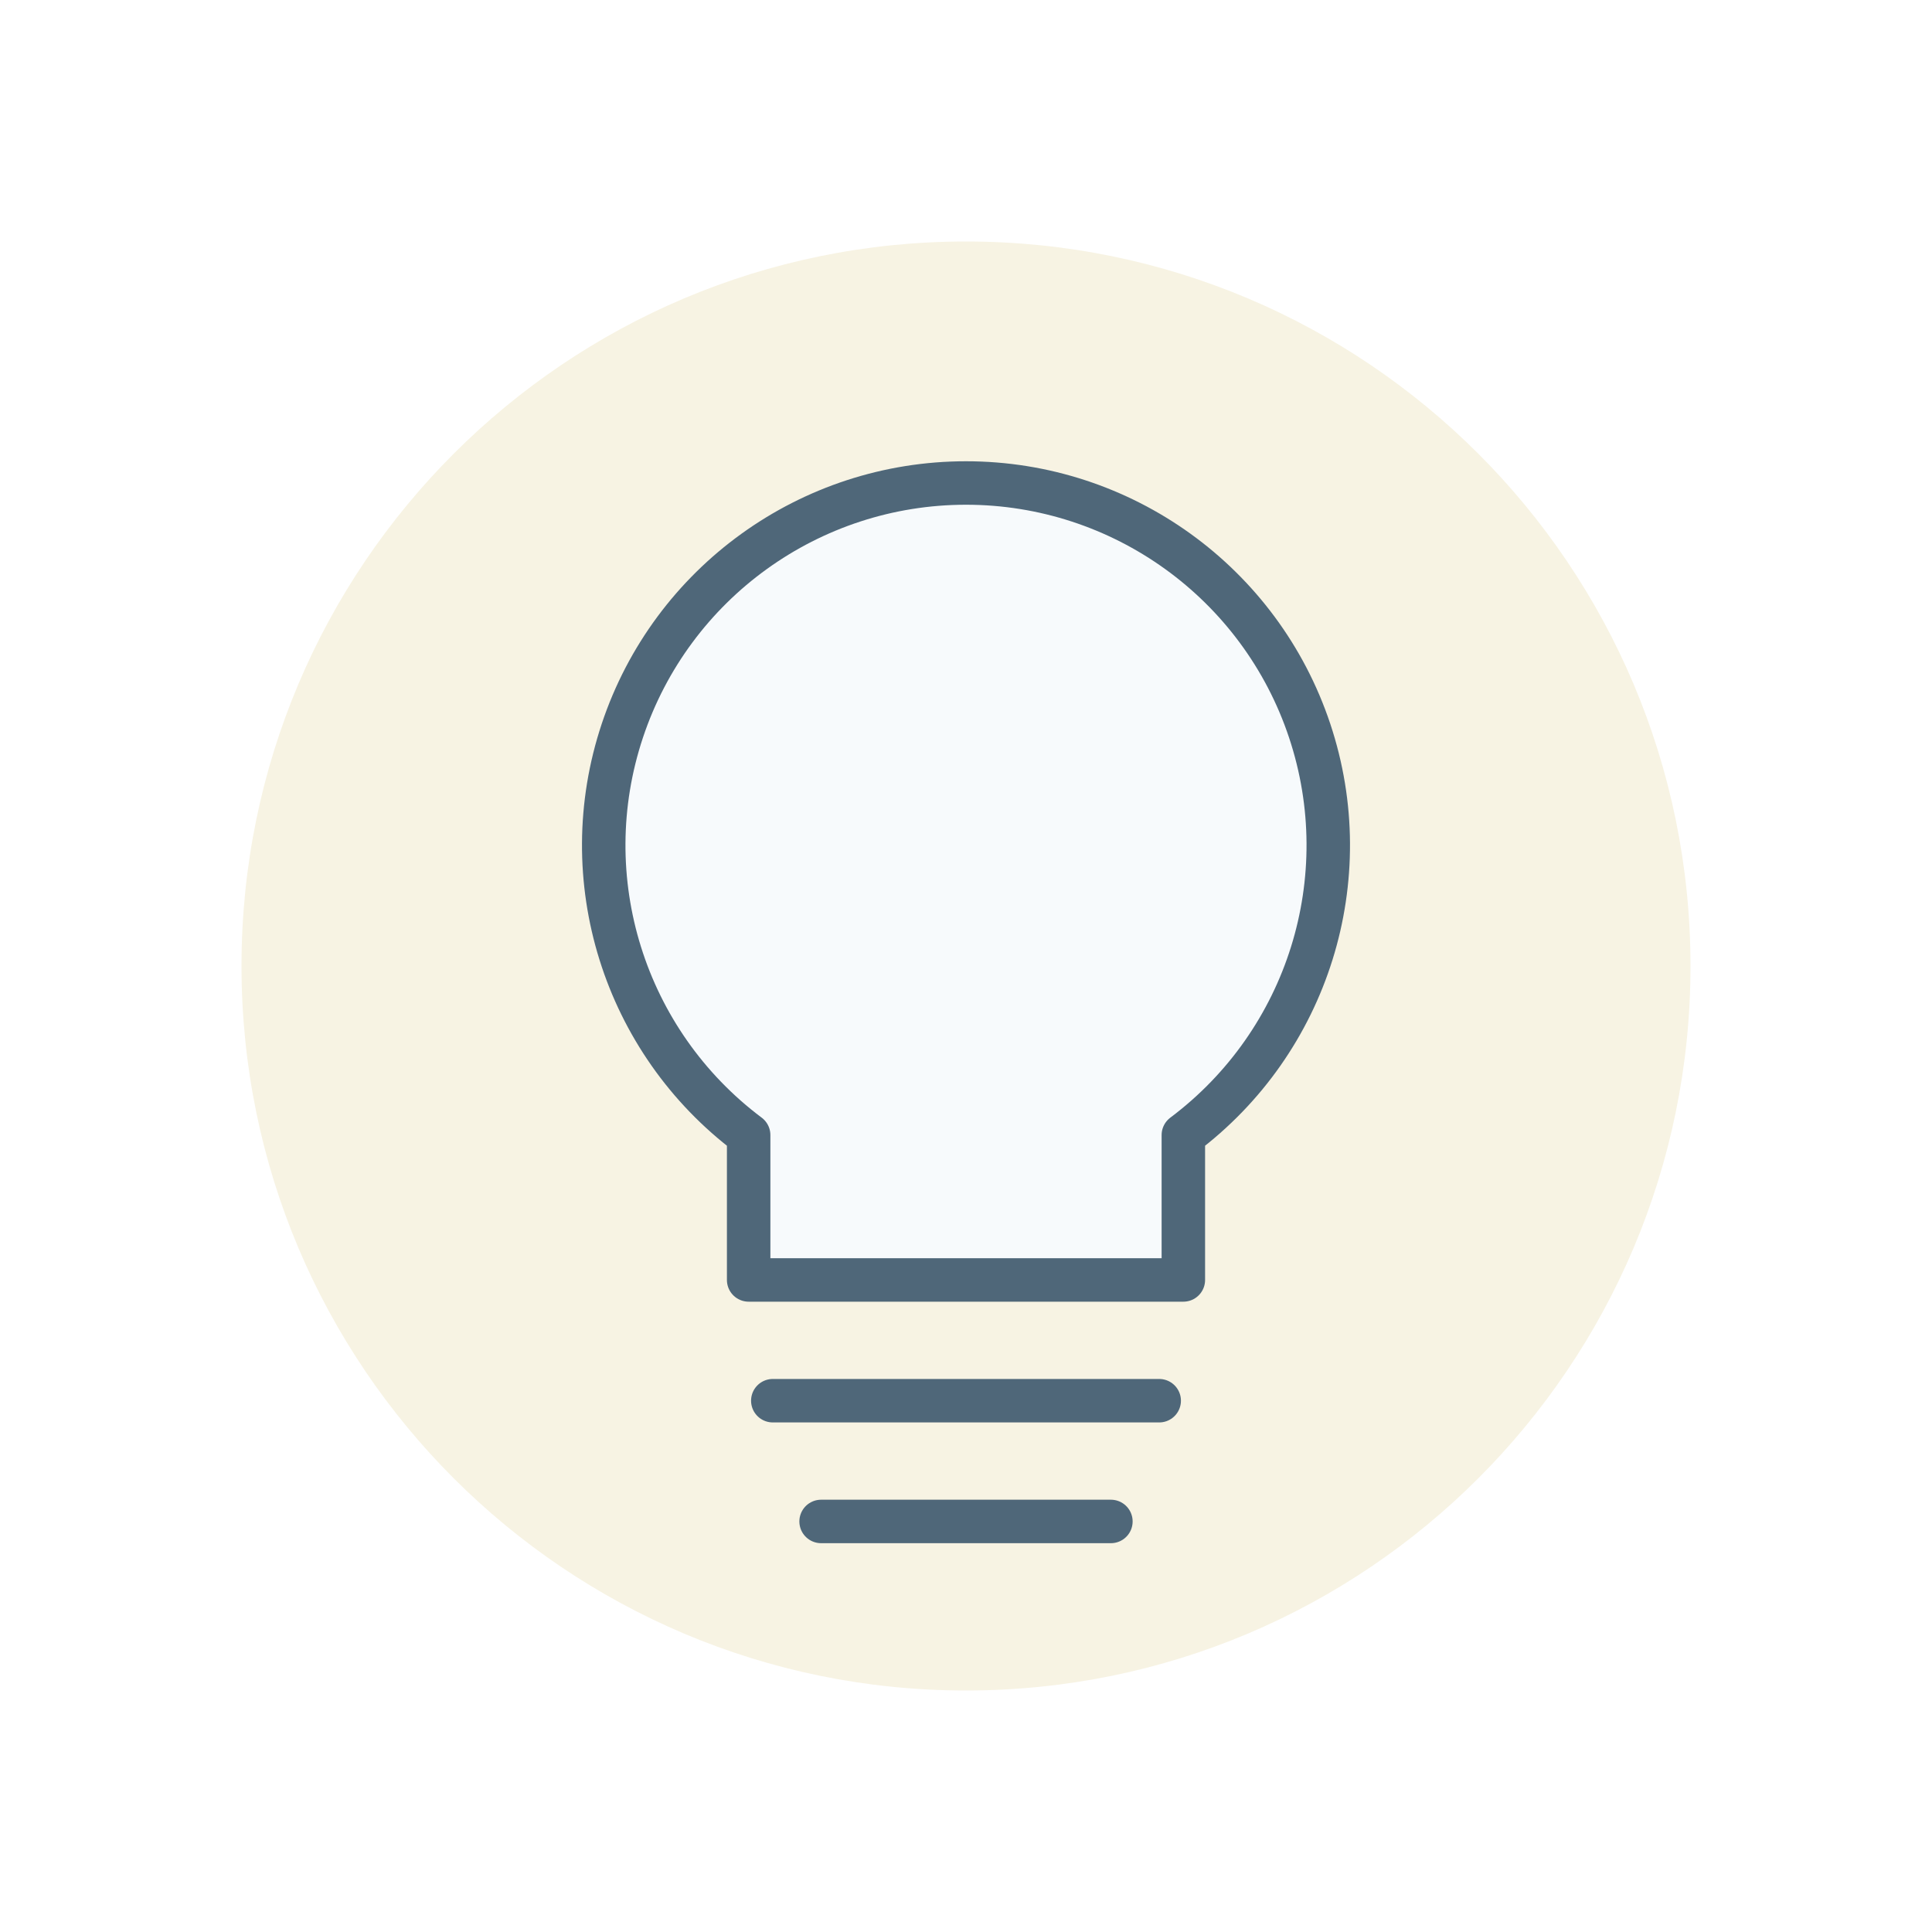
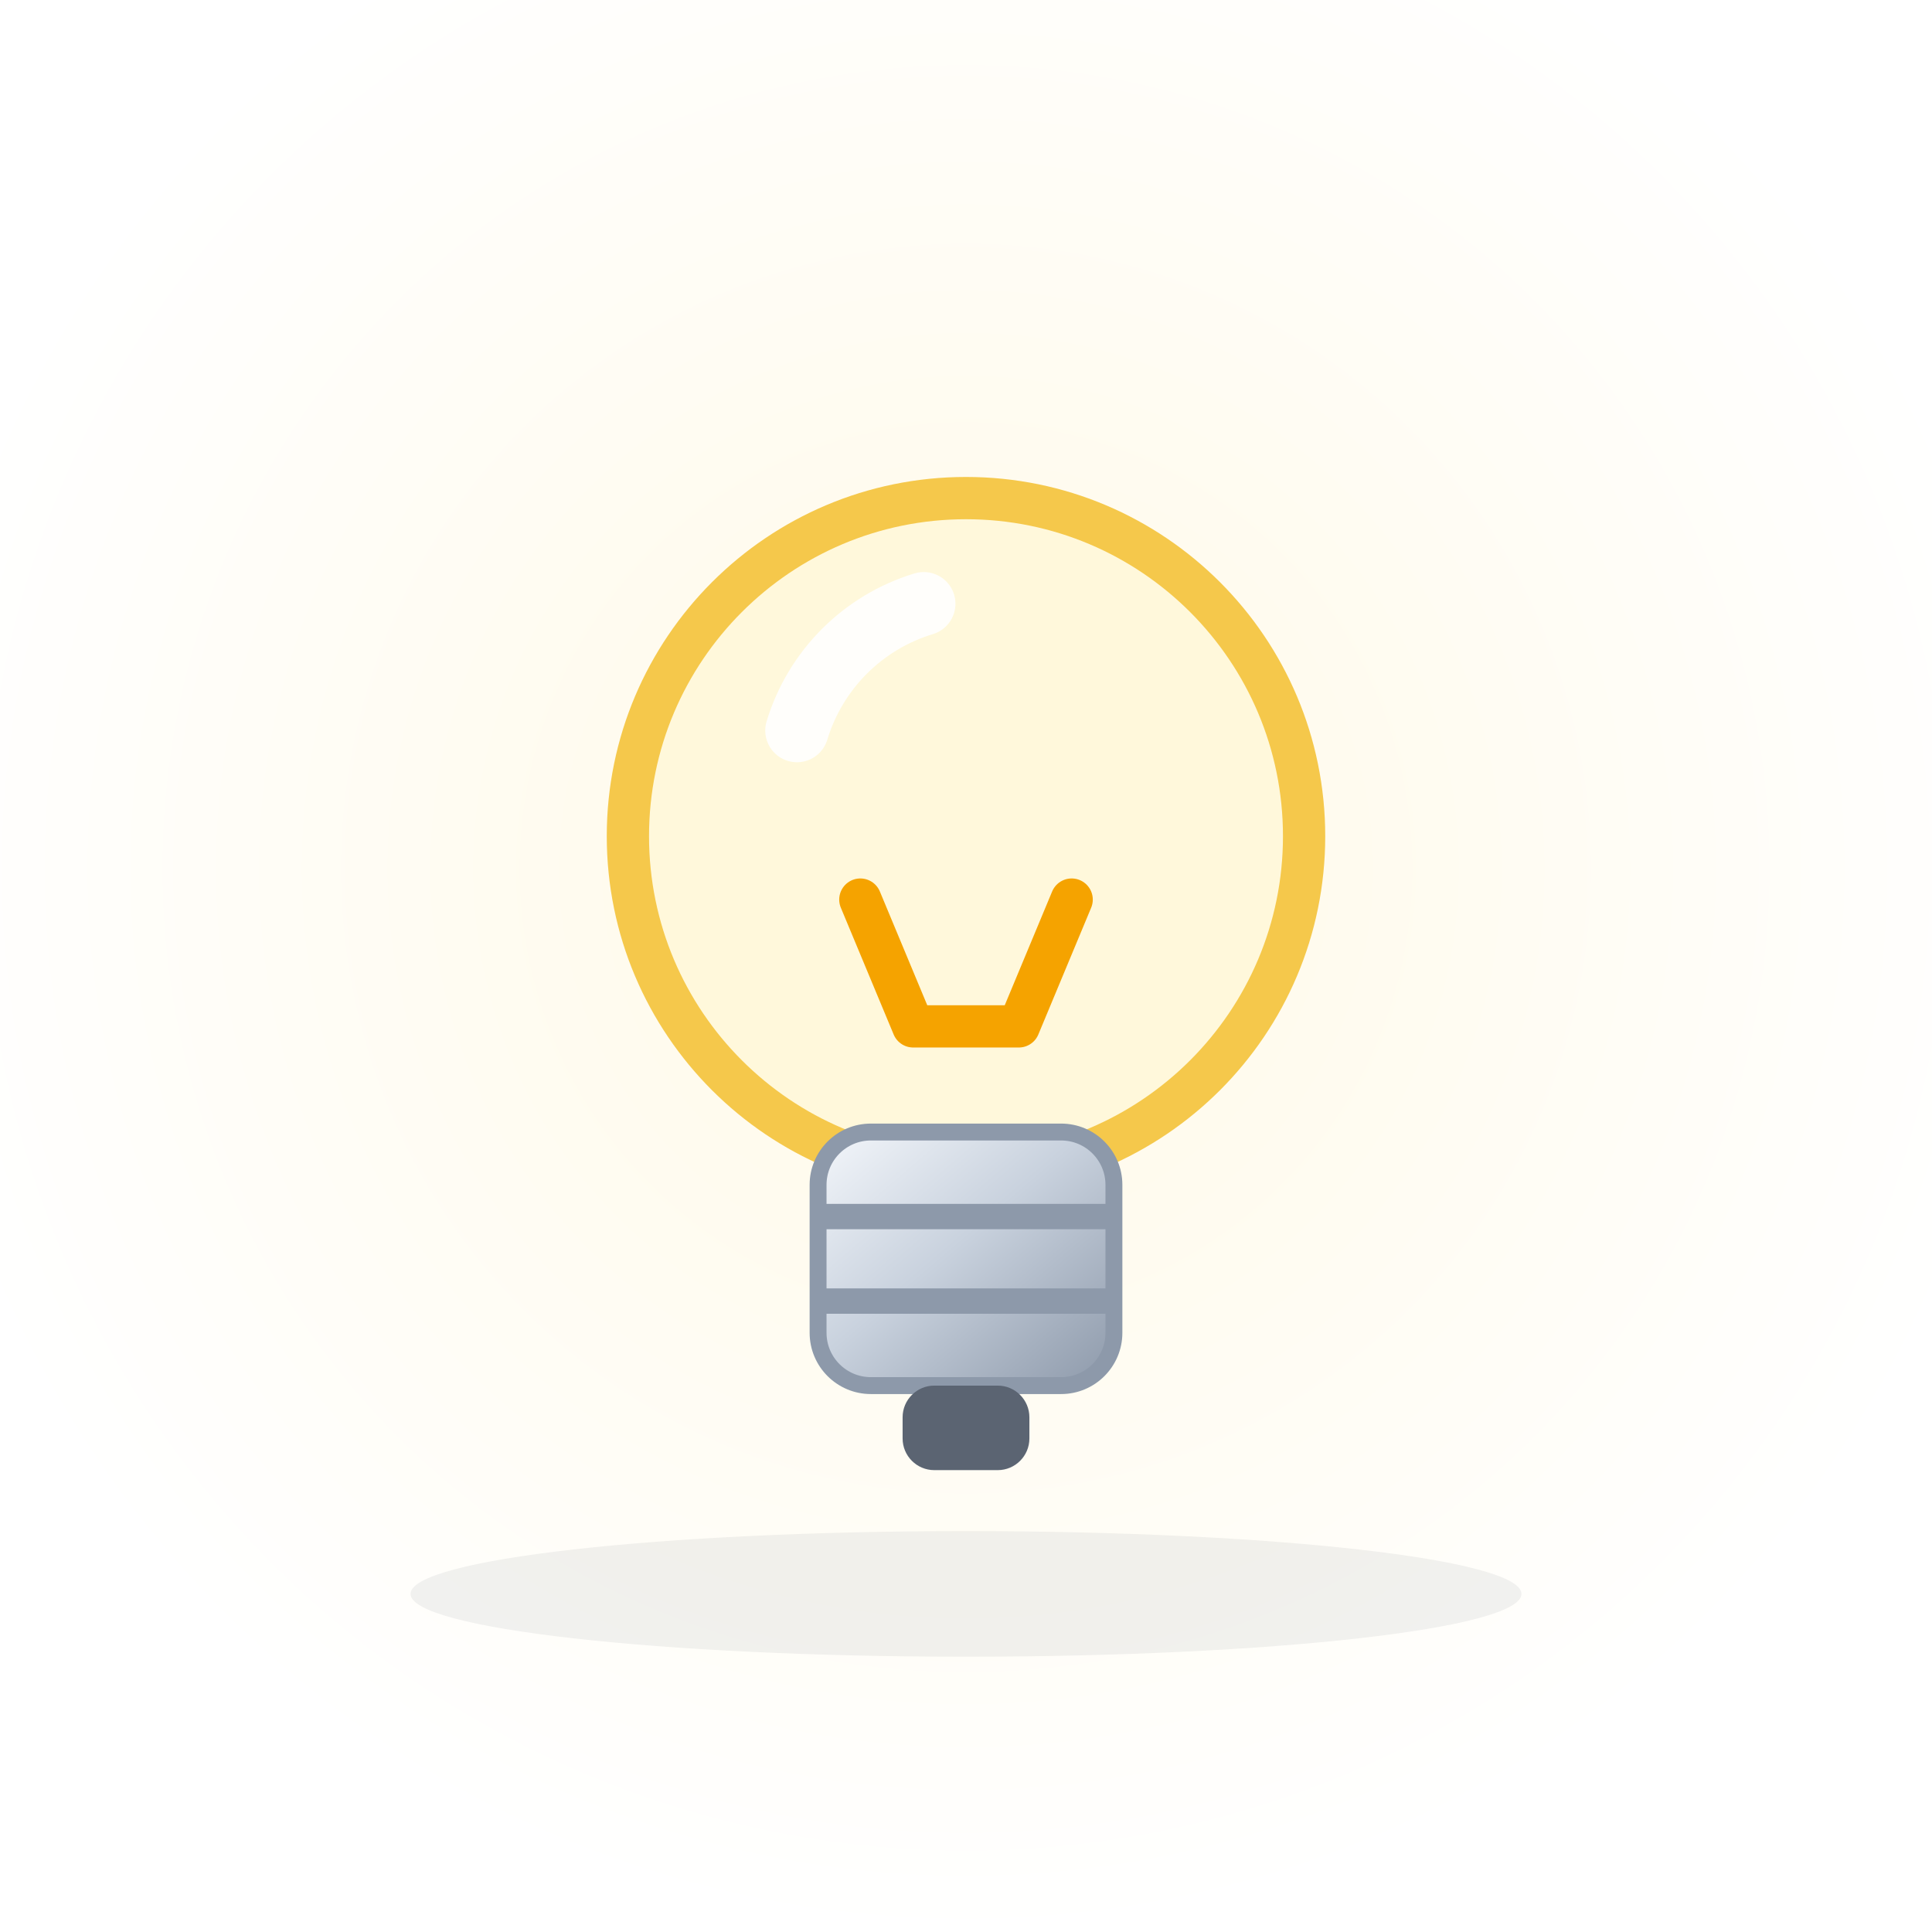
<svg xmlns="http://www.w3.org/2000/svg" viewBox="0 0 800 800">
-   <rect width="800" height="800" fill="#fff" />
-   <circle cx="400" cy="400" r="300" fill="#f7f3e3" />
-   <g stroke="#4f6779" stroke-width="18" stroke-linecap="round" stroke-linejoin="round" fill="#f7fafc">
-     <path d="M400 200a150 150 0 0 1 90 270v60H310v-60a150 150 0 0 1 90-270z" />
-     <path d="M320 580h160M340 630h120" fill="none" />
-   </g>
+   <rect width="800" height="800" fill="#ffffff" />
+   <defs>
+     <radialGradient id="bg" cx=".5" cy=".45" r=".55">
+       <stop offset="0" stop-color="#fff9e6" />
+       <stop offset="1" stop-color="#ffffff" />
+     </radialGradient>
+   </defs>
+   <rect width="800" height="800" fill="url(#bg)" />
+   <ellipse cx="400" cy="660" rx="230" ry="26" fill="#0f1b2d" opacity=".06" />
+   <svg x="120" y="110" width="560" height="560" viewBox="0 0 64 64">
+     <defs>
+       <linearGradient id="hw-chrome" x1="0" y1="0" x2="1" y2="1">
+         <stop offset="0" stop-color="#f4f7fb" />
+         <stop offset=".45" stop-color="#c9d2de" />
+         <stop offset="1" stop-color="#8d99aa" />
+       </linearGradient>
+       <linearGradient id="hw-yellow" x1="0" y1="0" x2="0" y2="1">
+         <stop offset="0" stop-color="#ffd84d" />
+         <stop offset="1" stop-color="#f5a300" />
+       </linearGradient>
+       <linearGradient id="hw-orange" x1="0" y1="0" x2="0" y2="1">
+         <stop offset="0" stop-color="#ff9a3d" />
+         <stop offset="1" stop-color="#f05a12" />
+       </linearGradient>
+       <linearGradient id="hw-blue" x1="0" y1="0" x2="0" y2="1">
+         <stop offset="0" stop-color="#4d8bff" />
+         <stop offset="1" stop-color="#1846c8" />
+       </linearGradient>
+       <linearGradient id="hw-dark" x1="0" y1="0" x2="0" y2="1">
+         <stop offset="0" stop-color="#474d57" />
+         <stop offset="1" stop-color="#22262c" />
+       </linearGradient>
+     </defs>
+     <circle cx="32" cy="27" r="16" fill="#fff8db" stroke="#f5c84b" stroke-width="2" />
+     <path d="M27 30l2.5 6h5L37 30" stroke="#f5a300" stroke-width="2" fill="none" stroke-linecap="round" stroke-linejoin="round" />
+     <path d="M24 22a9 9 0 0 1 6-6" stroke="#fff" stroke-width="3" stroke-linecap="round" opacity=".9" />
+     <rect x="25" y="41" width="14" height="12" rx="2.5" fill="url(#hw-chrome)" stroke="#8d99aa" stroke-width=".8" />
+     <path d="M25 45h14M25 49h14" stroke="#8d99aa" stroke-width="1.2" />
+     <rect x="29" y="53" width="6" height="4" rx="1.5" fill="#5b6472" />
+   </svg>
</svg>
